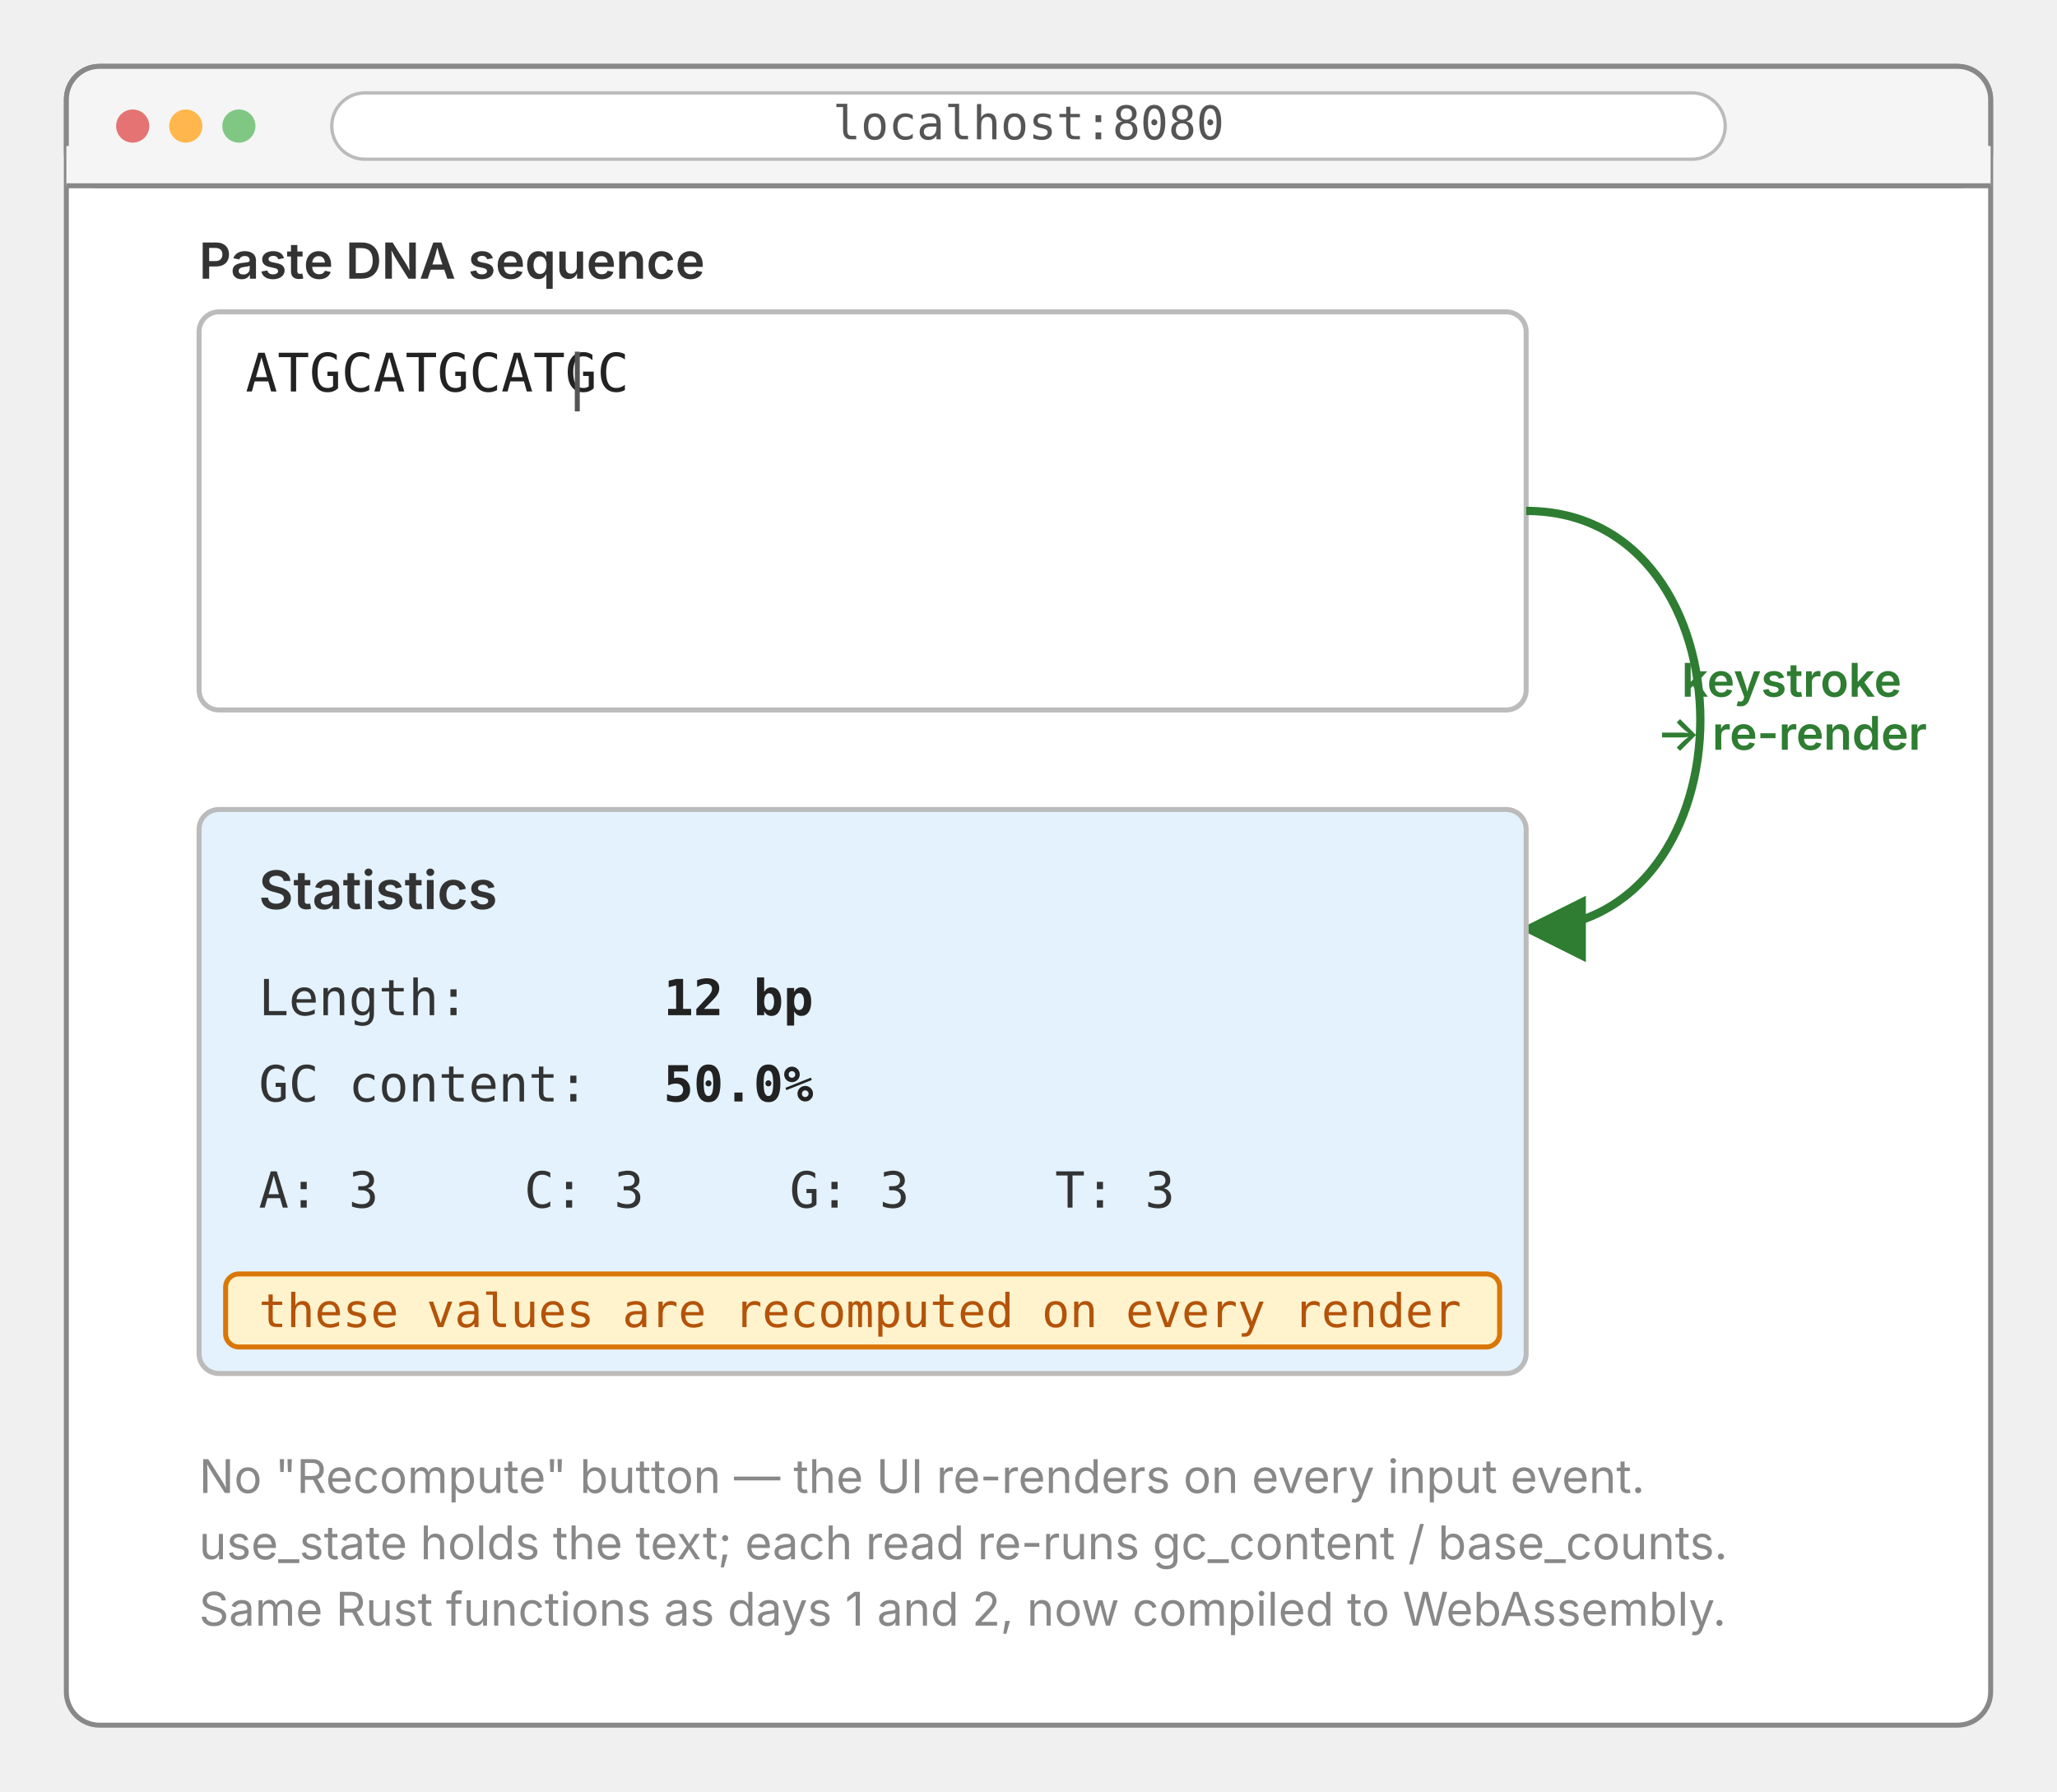
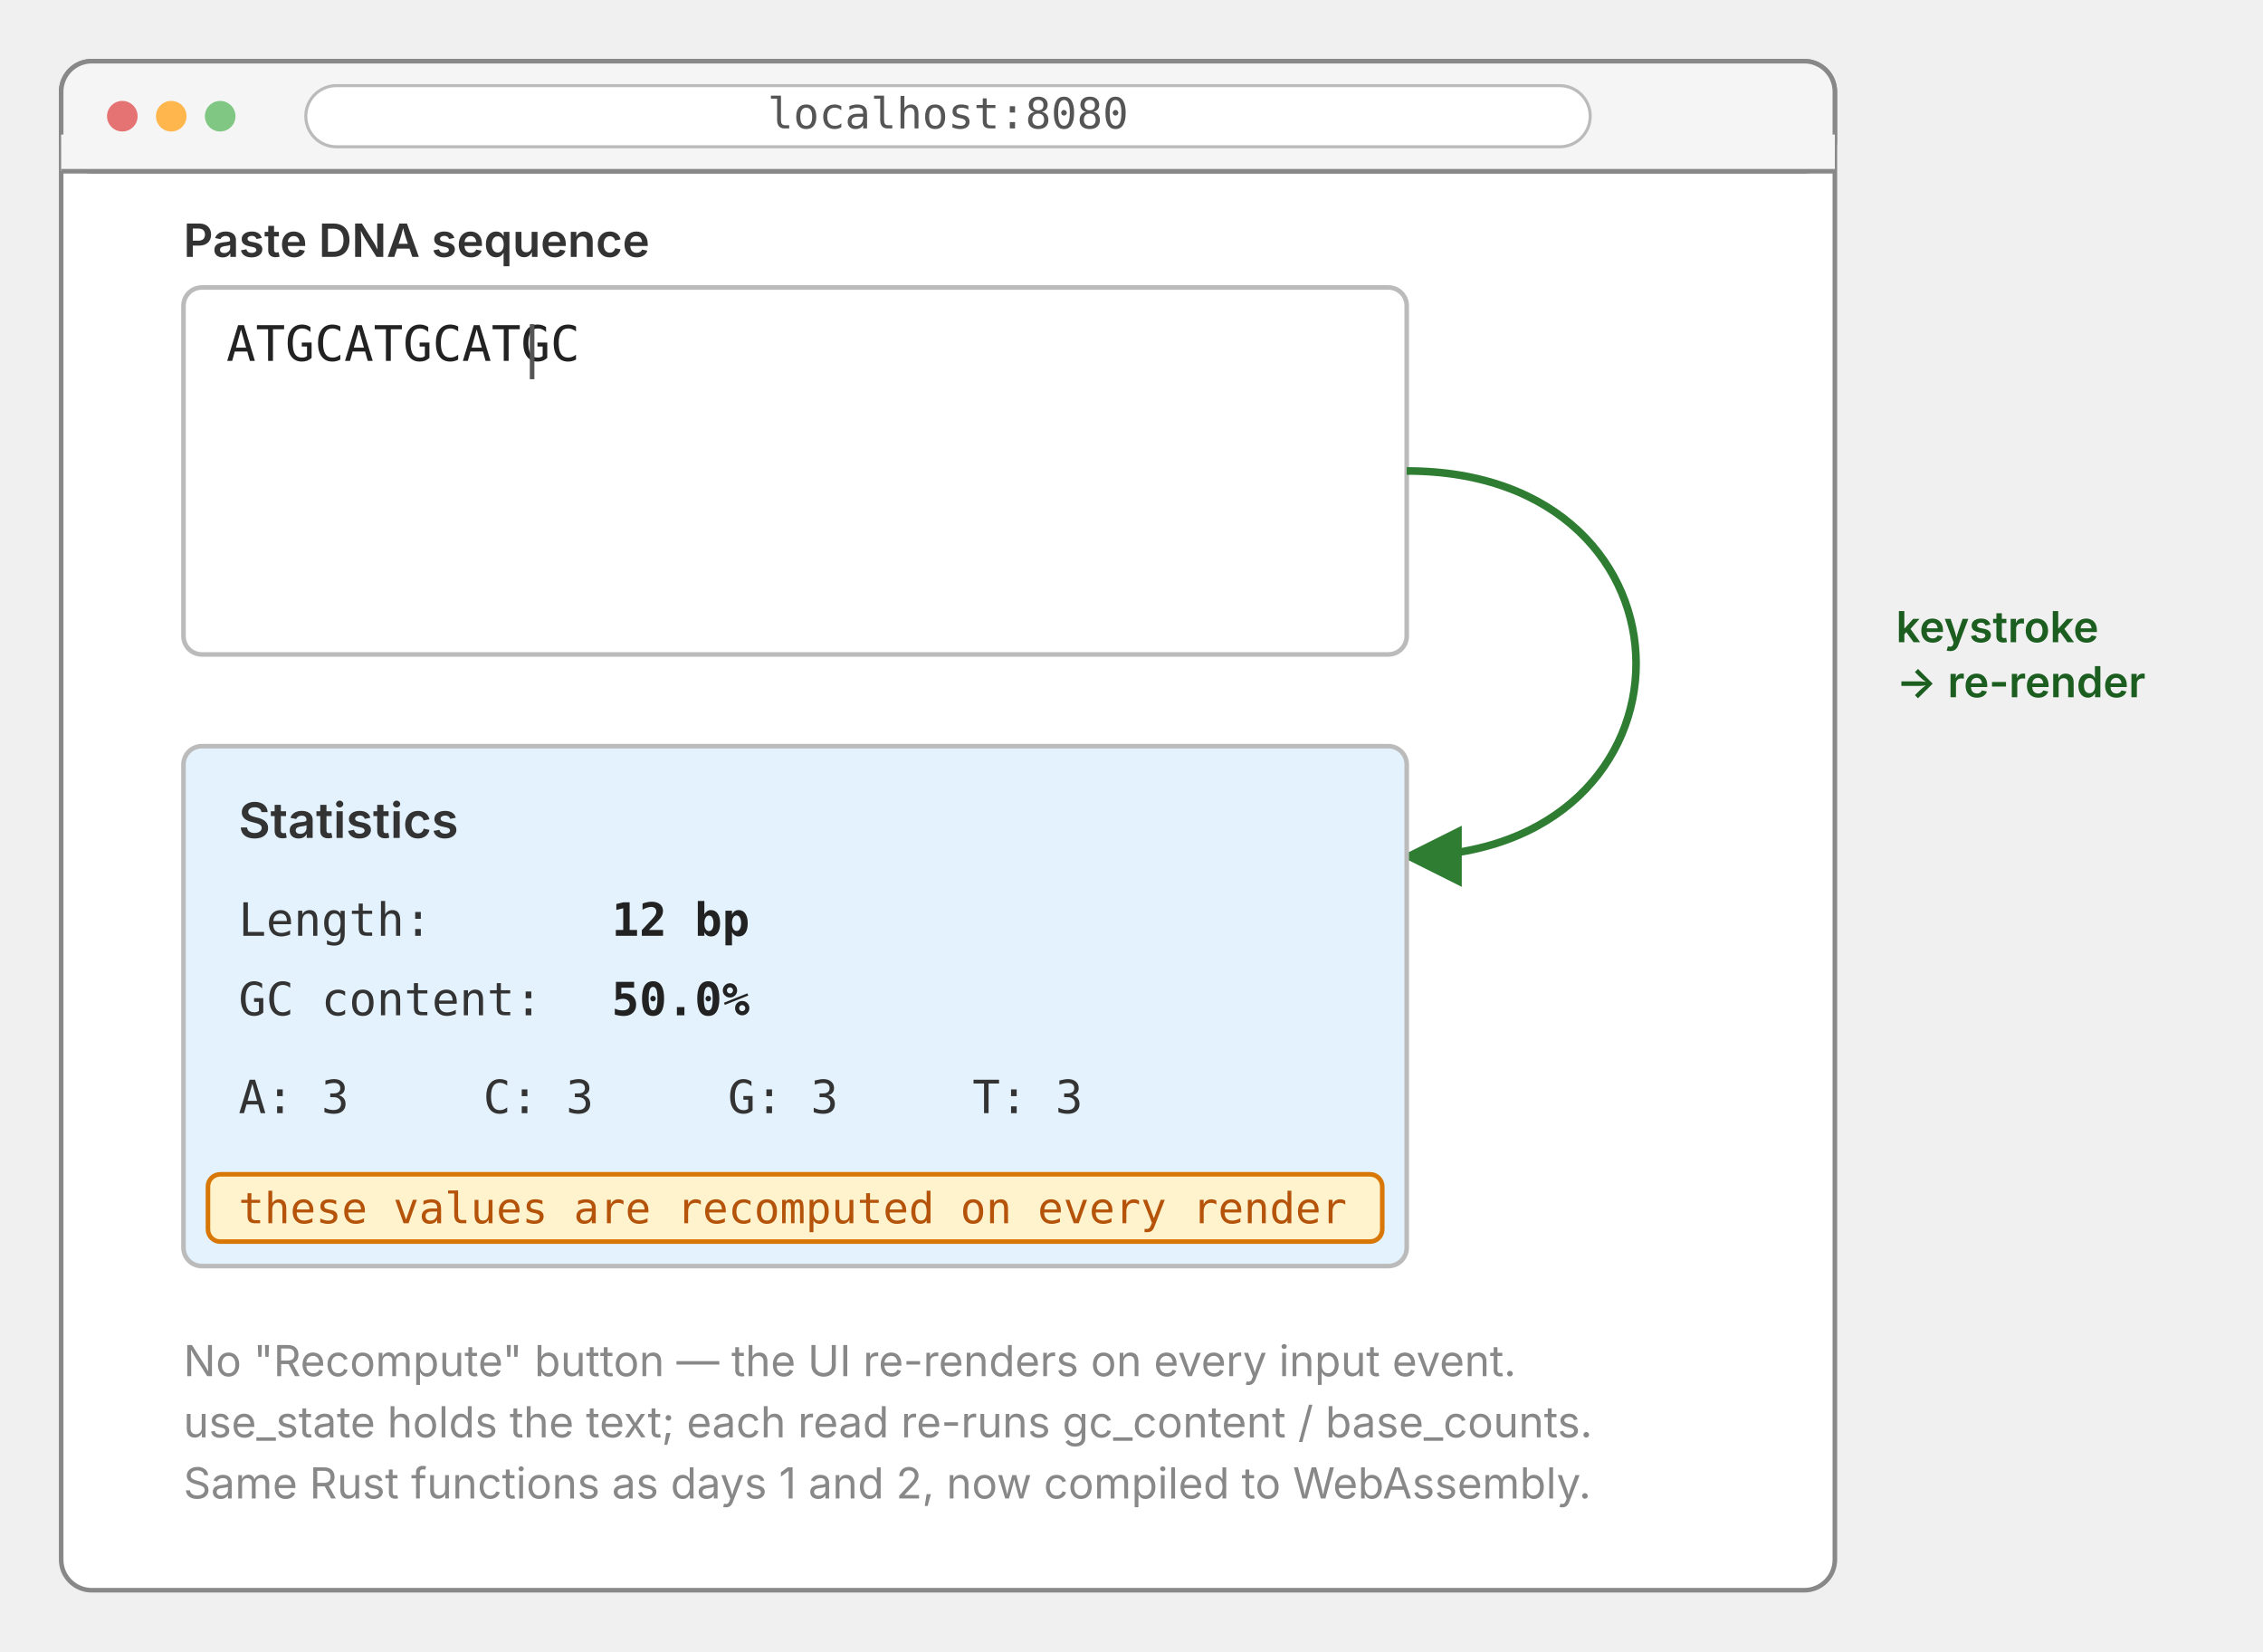
- <svg xmlns="http://www.w3.org/2000/svg" viewBox="0 0 620 540" font-family="system-ui, -apple-system, sans-serif">
+ <svg xmlns="http://www.w3.org/2000/svg" viewBox="0 0 740 540" font-family="system-ui, -apple-system, sans-serif">
  <defs>
    <marker id="arrow-live" viewBox="0 0 10 10" refX="9" refY="5" markerWidth="8" markerHeight="8" orient="auto-start-reverse">
      <path d="M 0 0 L 10 5 L 0 10 z" fill="#2e7d32" />
    </marker>
  </defs>
  <rect x="20" y="20" width="580" height="500" rx="10" ry="10" fill="white" stroke="#888" stroke-width="1.5" />
  <rect x="20" y="20" width="580" height="36" rx="10" ry="10" fill="#f5f5f5" stroke="#888" stroke-width="1.5" />
  <rect x="20" y="44" width="580" height="12" fill="#f5f5f5" stroke="none" />
  <line x1="20" y1="56" x2="600" y2="56" stroke="#888" stroke-width="1.5" />
  <circle cx="40" cy="38" r="5" fill="#e57373" />
  <circle cx="56" cy="38" r="5" fill="#ffb74d" />
  <circle cx="72" cy="38" r="5" fill="#81c784" />
  <rect x="100" y="28" width="420" height="20" rx="10" ry="10" fill="white" stroke="#bbb" />
  <text x="310" y="42" text-anchor="middle" font-size="14" fill="#555" font-family="ui-monospace, monospace">localhost:8080</text>
  <text x="60" y="84" font-size="15" font-weight="600" fill="#333">
    Paste DNA sequence
  </text>
  <rect x="60" y="94" width="400" height="120" rx="6" ry="6" fill="white" stroke="#bbb" stroke-width="1.5" />
  <text x="74" y="118" font-size="16" font-family="ui-monospace, monospace" fill="#222">ATGCATGCATGC</text>
  <line x1="174" y1="106" x2="174" y2="124" stroke="#555" stroke-width="1.5" />
-   <path d="M 460 154 C 530 154, 530 280, 460 280" fill="none" stroke="#2e7d32" stroke-width="2.5" marker-end="url(#arrow-live)" />
-   <text x="540" y="210" text-anchor="middle" font-size="14" font-weight="600" fill="#2e7d32">
+   <path d="M 460 154 C 560 154, 560 280, 460 280" fill="none" stroke="#2e7d32" stroke-width="2.5" marker-end="url(#arrow-live)" />
+   <text x="620" y="210" text-anchor="start" font-size="14" font-weight="600" fill="#1b5e20">
    keystroke
  </text>
-   <text x="540" y="226" text-anchor="middle" font-size="14" font-weight="600" fill="#2e7d32">
+   <text x="620" y="228" text-anchor="start" font-size="14" font-weight="600" fill="#1b5e20">
    → re-render
  </text>
  <rect x="60" y="244" width="400" height="170" rx="6" ry="6" fill="#e3f2fd" stroke="#bbb" stroke-width="1.5" />
  <text x="78" y="274" font-size="16" font-weight="600" fill="#333">
    Statistics
  </text>
  <text x="78" y="306" font-size="15" font-family="ui-monospace, monospace" fill="#333">Length:</text>
  <text x="200" y="306" font-size="15" font-family="ui-monospace, monospace" font-weight="700" fill="#222">12 bp</text>
  <text x="78" y="332" font-size="15" font-family="ui-monospace, monospace" fill="#333">GC content:</text>
  <text x="200" y="332" font-size="15" font-family="ui-monospace, monospace" font-weight="700" fill="#222">50.0%</text>
  <text x="78" y="364" font-size="15" font-family="ui-monospace, monospace" fill="#333">A: 3</text>
  <text x="158" y="364" font-size="15" font-family="ui-monospace, monospace" fill="#333">C: 3</text>
  <text x="238" y="364" font-size="15" font-family="ui-monospace, monospace" fill="#333">G: 3</text>
  <text x="318" y="364" font-size="15" font-family="ui-monospace, monospace" fill="#333">T: 3</text>
  <rect x="68" y="384" width="384" height="22" rx="4" ry="4" fill="#fff3cd" stroke="#d97706" stroke-width="1.5" />
  <text x="78" y="400" font-size="14" fill="#b45309" font-family="ui-monospace, monospace">
    these values are recomputed on every render
  </text>
  <text x="60" y="450" font-size="14" fill="#888">
    No "Recompute" button — the UI re-renders on every input event.
  </text>
  <text x="60" y="470" font-size="14" fill="#888">
    use_state holds the text; each read re-runs gc_content / base_counts.
  </text>
  <text x="60" y="490" font-size="14" fill="#888">
    Same Rust functions as days 1 and 2, now compiled to WebAssembly.
  </text>
</svg>
